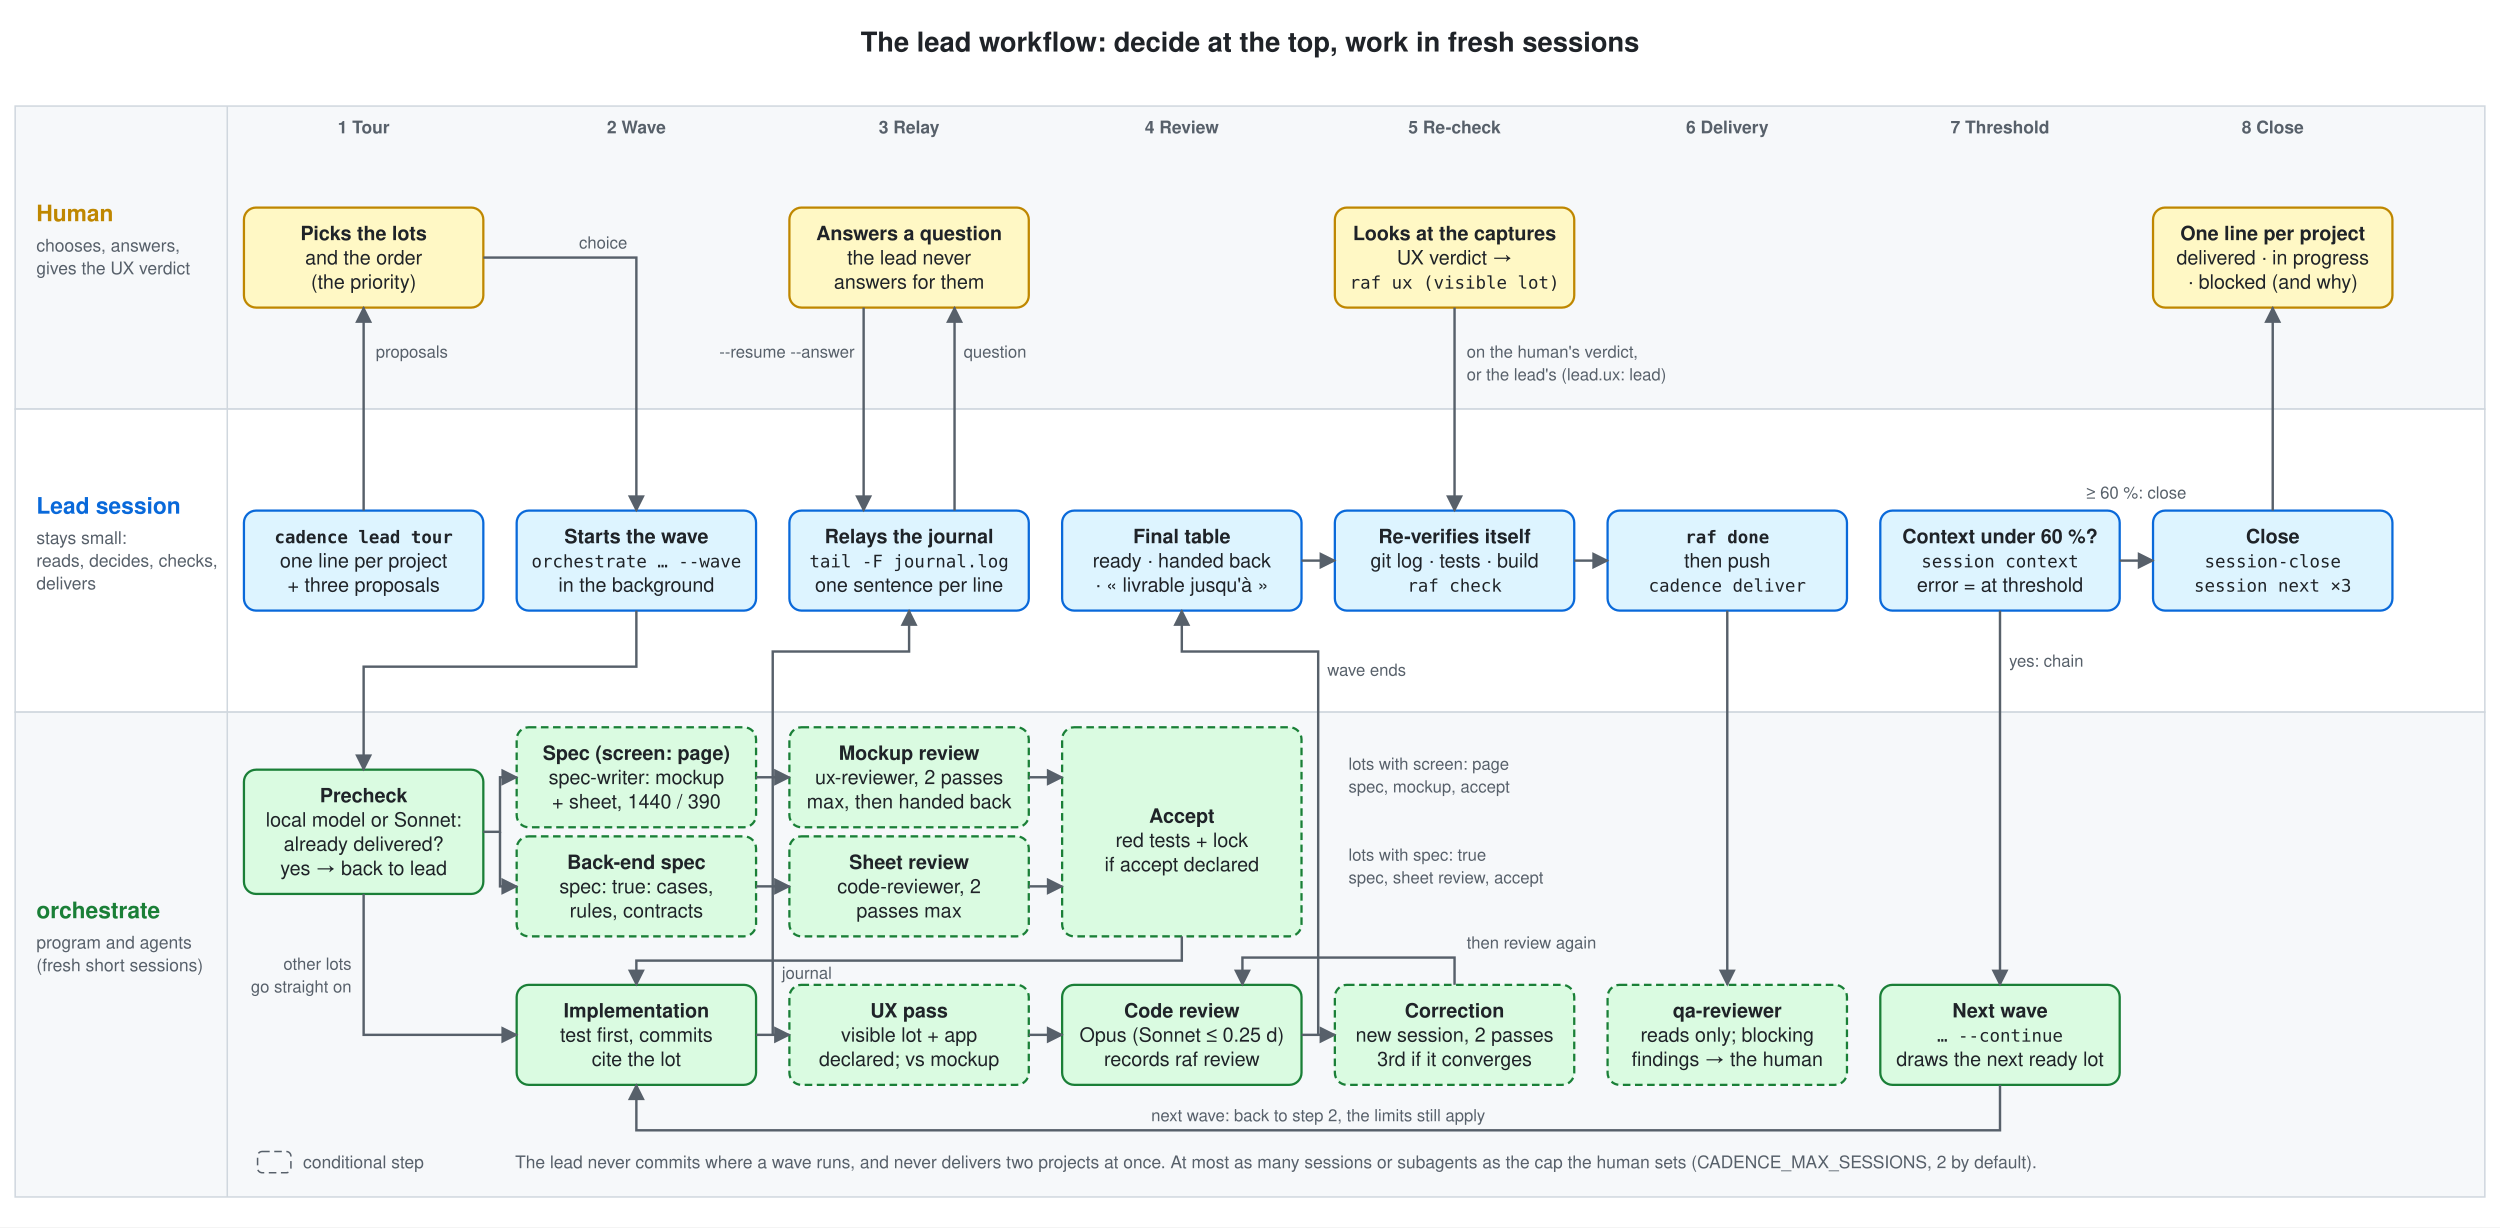
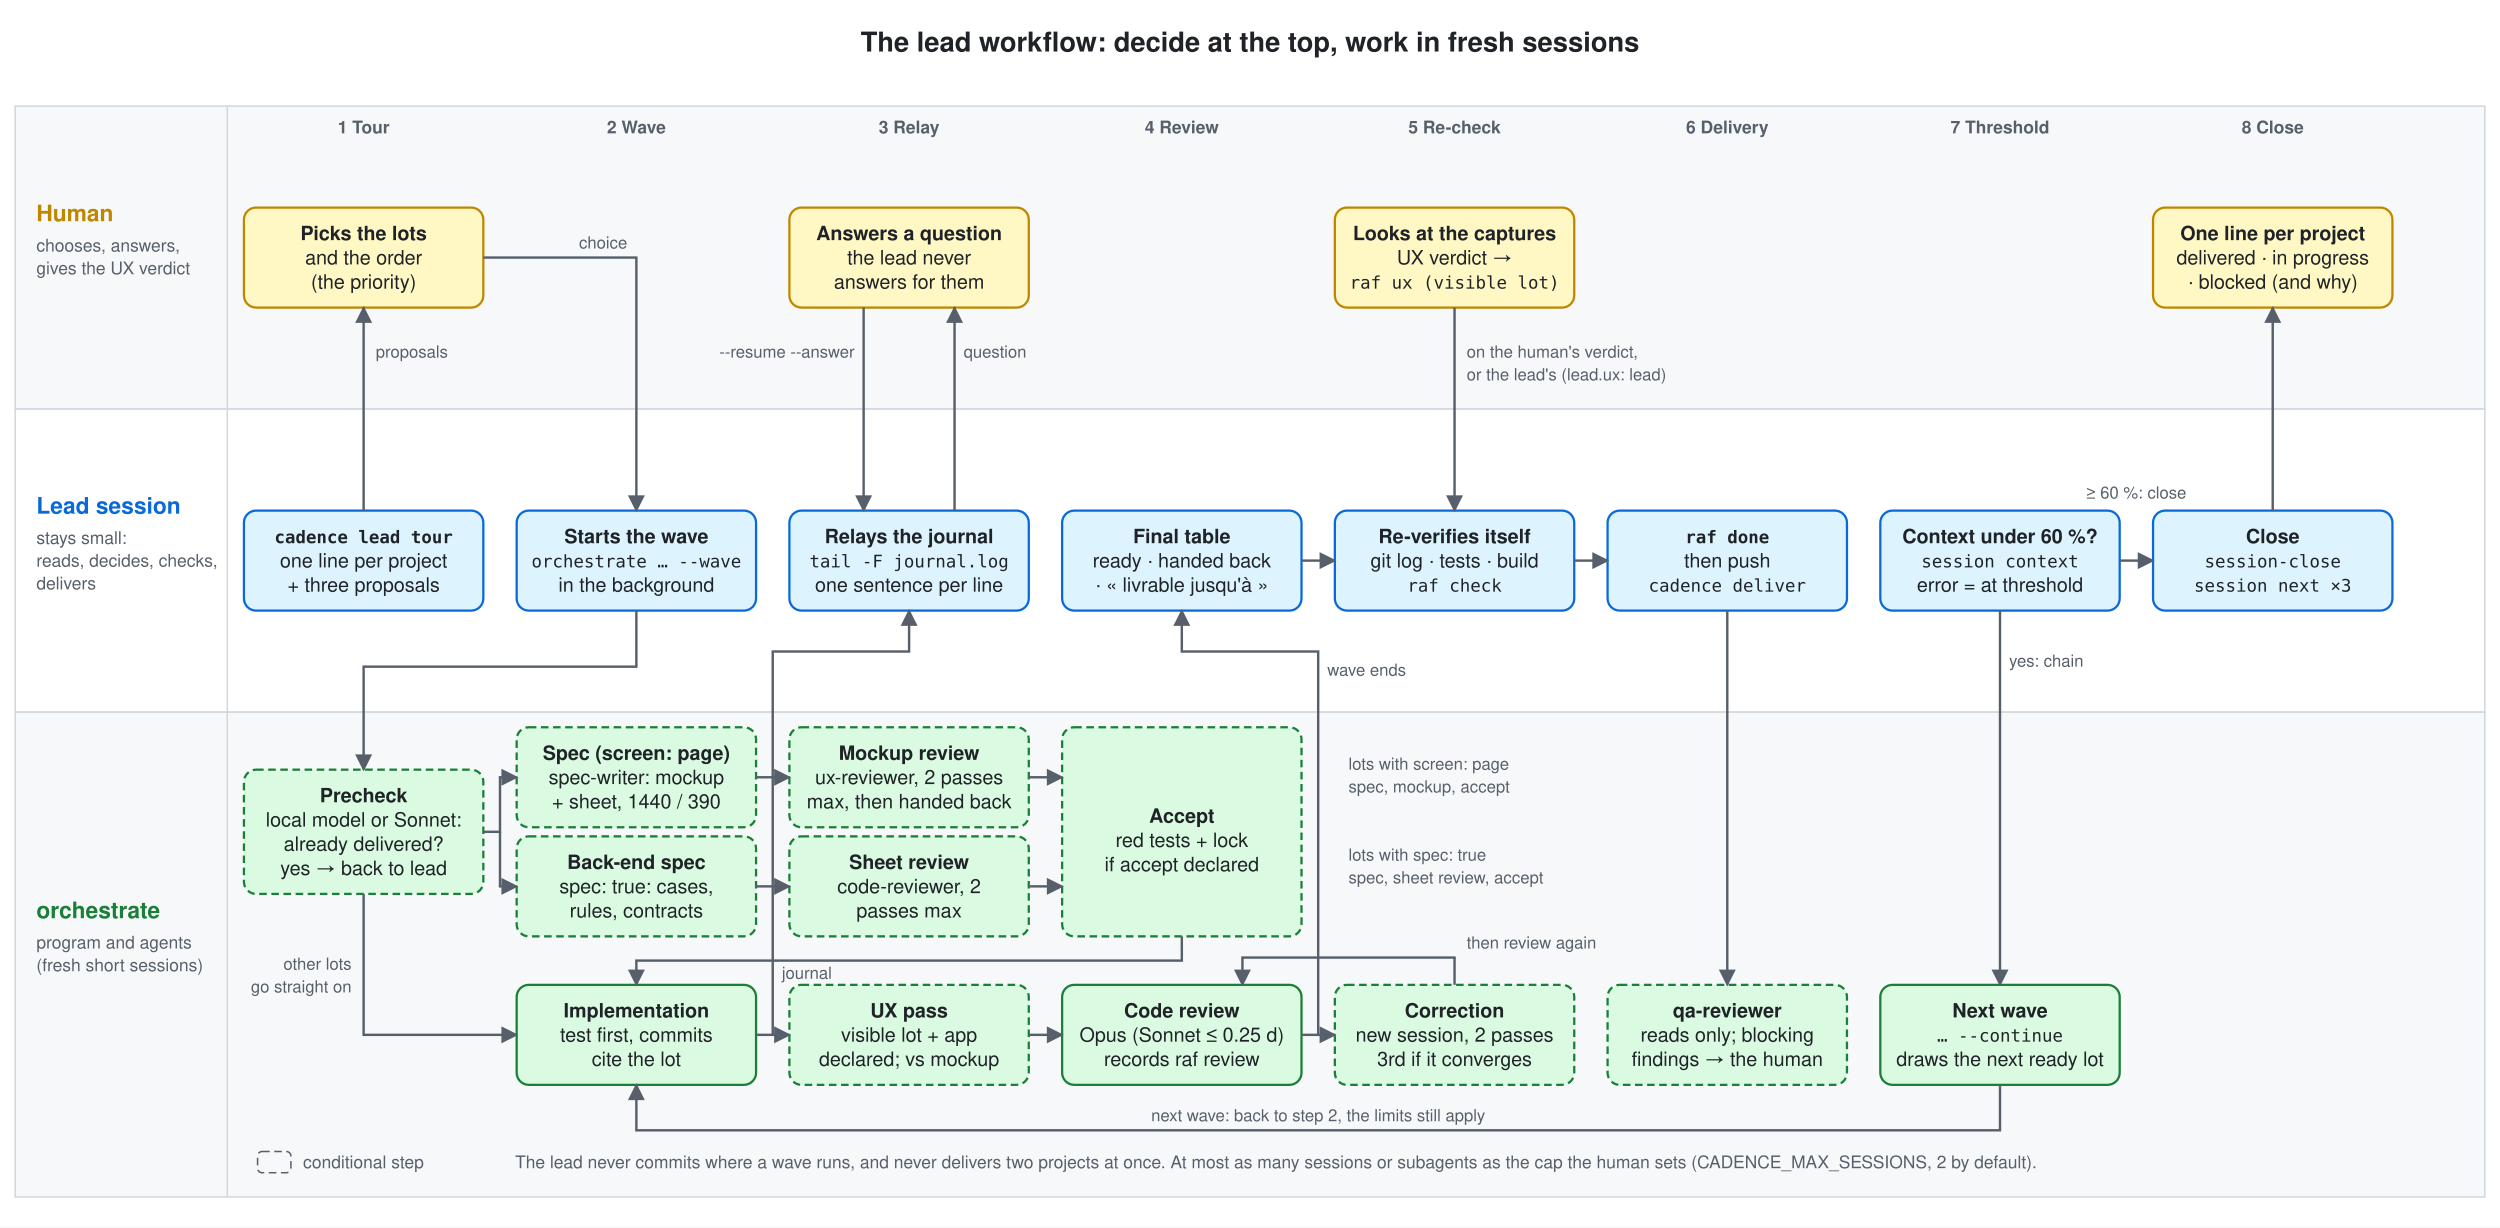
<svg xmlns="http://www.w3.org/2000/svg" viewBox="0 0 1650 810" width="1650" height="810" role="img" font-family="-apple-system,BlinkMacSystemFont,'Segoe UI',Helvetica,Arial,sans-serif" font-size="13" fill="#1f2328">
  <defs>
    <marker id="arr" viewBox="0 0 10 10" refX="9" refY="5" markerWidth="7" markerHeight="7" orient="auto-start-reverse">
      <path d="M0,0 L10,5 L0,10 z" fill="#57606a" />
    </marker>
    <marker id="arrw" viewBox="0 0 10 10" refX="9" refY="5" markerWidth="7" markerHeight="7" orient="auto-start-reverse">
      <path d="M0,0 L10,5 L0,10 z" fill="#cf222e" />
    </marker>
  </defs>
  <rect width="1650" height="810" fill="#ffffff" />
  <text x="825" y="34" text-anchor="middle" font-size="18" font-weight="600">The lead workflow: decide at the top, work in fresh sessions</text>
  <rect x="10" y="70" width="1630" height="200" fill="#f6f8fa" stroke="#d0d7de" />
  <line x1="150" y1="70" x2="150" y2="270" stroke="#d0d7de" />
  <text x="24" y="146" font-weight="700" font-size="15" fill="#bf8700">Human</text>
  <text x="24" y="166" font-size="11.5" fill="#57606a">chooses, answers,</text>
  <text x="24" y="181" font-size="11.5" fill="#57606a">gives the UX verdict</text>
  <rect x="10" y="270" width="1630" height="200" fill="#ffffff" stroke="#d0d7de" />
  <line x1="150" y1="270" x2="150" y2="470" stroke="#d0d7de" />
  <text x="24" y="339" font-weight="700" font-size="15" fill="#0969da">Lead session</text>
  <text x="24" y="359" font-size="11.5" fill="#57606a">stays small:</text>
  <text x="24" y="374" font-size="11.5" fill="#57606a">reads, decides, checks,</text>
  <text x="24" y="389" font-size="11.5" fill="#57606a">delivers</text>
  <rect x="10" y="470" width="1630" height="320" fill="#f6f8fa" stroke="#d0d7de" />
  <line x1="150" y1="470" x2="150" y2="790" stroke="#d0d7de" />
  <text x="24" y="606" font-weight="700" font-size="15" fill="#1a7f37">orchestrate</text>
  <text x="24" y="626" font-size="11.5" fill="#57606a">program and agents</text>
  <text x="24" y="641" font-size="11.5" fill="#57606a">(fresh short sessions)</text>
  <text x="240" y="88" text-anchor="middle" font-size="11.5" font-weight="600" fill="#57606a">1 Tour</text>
  <text x="420" y="88" text-anchor="middle" font-size="11.5" font-weight="600" fill="#57606a">2 Wave</text>
  <text x="600" y="88" text-anchor="middle" font-size="11.5" font-weight="600" fill="#57606a">3 Relay</text>
  <text x="780" y="88" text-anchor="middle" font-size="11.5" font-weight="600" fill="#57606a">4 Review</text>
  <text x="960" y="88" text-anchor="middle" font-size="11.5" font-weight="600" fill="#57606a">5 Re-check</text>
  <text x="1140" y="88" text-anchor="middle" font-size="11.5" font-weight="600" fill="#57606a">6 Delivery</text>
  <text x="1320" y="88" text-anchor="middle" font-size="11.5" font-weight="600" fill="#57606a">7 Threshold</text>
  <text x="1500" y="88" text-anchor="middle" font-size="11.5" font-weight="600" fill="#57606a">8 Close</text>
  <g id="tour">
    <rect x="161" y="337" width="158" height="66" rx="8" fill="#ddf4ff" stroke="#0969da" stroke-width="1.5" />
    <text x="240" y="358.5" text-anchor="middle" font-weight="600" font-family="ui-monospace,SFMono-Regular,Menlo,monospace" font-size="11.5">cadence lead tour</text>
    <text x="240" y="374.5" text-anchor="middle">one line per project</text>
    <text x="240" y="390.5" text-anchor="middle">+ three proposals</text>
  </g>
  <g id="choose">
    <rect x="161" y="137" width="158" height="66" rx="8" fill="#fff8c5" stroke="#bf8700" stroke-width="1.5" />
    <text x="240" y="158.5" text-anchor="middle" font-weight="600">Picks the lots</text>
    <text x="240" y="174.5" text-anchor="middle">and the order</text>
    <text x="240" y="190.5" text-anchor="middle">(the priority)</text>
  </g>
  <g id="launch">
    <rect x="341" y="337" width="158" height="66" rx="8" fill="#ddf4ff" stroke="#0969da" stroke-width="1.5" />
    <text x="420" y="358.5" text-anchor="middle" font-weight="600">Starts the wave</text>
    <text x="420" y="374.5" text-anchor="middle" font-family="ui-monospace,SFMono-Regular,Menlo,monospace" font-size="11.5">orchestrate … --wave</text>
    <text x="420" y="390.5" text-anchor="middle">in the background</text>
  </g>
  <g id="precheck">
-     <rect x="161" y="508" width="158" height="82" rx="8" fill="#dafbe1" stroke="#1a7f37" stroke-width="1.5" />
+     <rect x="161" y="508" width="158" height="82" rx="8" fill="#dafbe1" stroke="#1a7f37" stroke-width="1.5" stroke-dasharray="5 3" />
    <text x="240" y="529.5" text-anchor="middle" font-weight="600">Precheck</text>
    <text x="240" y="545.5" text-anchor="middle">local model or Sonnet:</text>
    <text x="240" y="561.5" text-anchor="middle">already delivered?</text>
    <text x="240" y="577.5" text-anchor="middle">yes → back to lead</text>
  </g>
  <g id="spec">
    <rect x="341" y="480" width="158" height="66" rx="8" fill="#dafbe1" stroke="#1a7f37" stroke-width="1.5" stroke-dasharray="5 3" />
    <text x="420" y="501.5" text-anchor="middle" font-weight="600">Spec (screen: page)</text>
    <text x="420" y="517.5" text-anchor="middle">spec-writer: mockup</text>
    <text x="420" y="533.5" text-anchor="middle">+ sheet, 1440 / 390</text>
  </g>
  <g id="mockup">
    <rect x="521" y="480" width="158" height="66" rx="8" fill="#dafbe1" stroke="#1a7f37" stroke-width="1.5" stroke-dasharray="5 3" />
    <text x="600" y="501.5" text-anchor="middle" font-weight="600">Mockup review</text>
    <text x="600" y="517.5" text-anchor="middle">ux-reviewer, 2 passes</text>
    <text x="600" y="533.5" text-anchor="middle">max, then handed back</text>
  </g>
  <g id="backspec">
    <rect x="341" y="552" width="158" height="66" rx="8" fill="#dafbe1" stroke="#1a7f37" stroke-width="1.5" stroke-dasharray="5 3" />
    <text x="420" y="573.5" text-anchor="middle" font-weight="600">Back-end spec</text>
    <text x="420" y="589.5" text-anchor="middle">spec: true: cases,</text>
    <text x="420" y="605.5" text-anchor="middle">rules, contracts</text>
  </g>
  <g id="sheetreview">
    <rect x="521" y="552" width="158" height="66" rx="8" fill="#dafbe1" stroke="#1a7f37" stroke-width="1.5" stroke-dasharray="5 3" />
    <text x="600" y="573.5" text-anchor="middle" font-weight="600">Sheet review</text>
    <text x="600" y="589.5" text-anchor="middle">code-reviewer, 2</text>
    <text x="600" y="605.5" text-anchor="middle">passes max</text>
  </g>
  <g id="accept">
    <rect x="701" y="480" width="158" height="138" rx="8" fill="#dafbe1" stroke="#1a7f37" stroke-width="1.5" stroke-dasharray="5 3" />
    <text x="780" y="543" text-anchor="middle" font-weight="600">Accept</text>
    <text x="780" y="559" text-anchor="middle">red tests + lock</text>
    <text x="780" y="575" text-anchor="middle">if accept declared</text>
  </g>
  <g id="implement">
    <rect x="341" y="650" width="158" height="66" rx="8" fill="#dafbe1" stroke="#1a7f37" stroke-width="1.5" />
    <text x="420" y="671.5" text-anchor="middle" font-weight="600">Implementation</text>
    <text x="420" y="687.5" text-anchor="middle">test first, commits</text>
    <text x="420" y="703.5" text-anchor="middle">cite the lot</text>
  </g>
  <g id="relay">
    <rect x="521" y="337" width="158" height="66" rx="8" fill="#ddf4ff" stroke="#0969da" stroke-width="1.5" />
    <text x="600" y="358.5" text-anchor="middle" font-weight="600">Relays the journal</text>
    <text x="600" y="374.5" text-anchor="middle" font-family="ui-monospace,SFMono-Regular,Menlo,monospace" font-size="11.5">tail -F journal.log</text>
    <text x="600" y="390.5" text-anchor="middle">one sentence per line</text>
  </g>
  <g id="answer">
    <rect x="521" y="137" width="158" height="66" rx="8" fill="#fff8c5" stroke="#bf8700" stroke-width="1.5" />
    <text x="600" y="158.5" text-anchor="middle" font-weight="600">Answers a question</text>
    <text x="600" y="174.5" text-anchor="middle">the lead never</text>
    <text x="600" y="190.5" text-anchor="middle">answers for them</text>
  </g>
  <g id="uxpass">
    <rect x="521" y="650" width="158" height="66" rx="8" fill="#dafbe1" stroke="#1a7f37" stroke-width="1.5" stroke-dasharray="5 3" />
    <text x="600" y="671.5" text-anchor="middle" font-weight="600">UX pass</text>
    <text x="600" y="687.5" text-anchor="middle">visible lot + app</text>
    <text x="600" y="703.5" text-anchor="middle">declared; vs mockup</text>
  </g>
  <g id="codereview">
    <rect x="701" y="650" width="158" height="66" rx="8" fill="#dafbe1" stroke="#1a7f37" stroke-width="1.5" />
    <text x="780" y="671.5" text-anchor="middle" font-weight="600">Code review</text>
    <text x="780" y="687.5" text-anchor="middle">Opus (Sonnet ≤ 0.25 d)</text>
    <text x="780" y="703.5" text-anchor="middle">records raf review</text>
  </g>
  <g id="fix">
    <rect x="881" y="650" width="158" height="66" rx="8" fill="#dafbe1" stroke="#1a7f37" stroke-width="1.5" stroke-dasharray="5 3" />
    <text x="960" y="671.5" text-anchor="middle" font-weight="600">Correction</text>
    <text x="960" y="687.5" text-anchor="middle">new session, 2 passes</text>
    <text x="960" y="703.5" text-anchor="middle">3rd if it converges</text>
  </g>
  <g id="table">
    <rect x="701" y="337" width="158" height="66" rx="8" fill="#ddf4ff" stroke="#0969da" stroke-width="1.5" />
    <text x="780" y="358.5" text-anchor="middle" font-weight="600">Final table</text>
    <text x="780" y="374.5" text-anchor="middle">ready · handed back</text>
    <text x="780" y="390.5" text-anchor="middle">· « livrable jusqu'à »</text>
  </g>
  <g id="recheck">
    <rect x="881" y="337" width="158" height="66" rx="8" fill="#ddf4ff" stroke="#0969da" stroke-width="1.5" />
    <text x="960" y="358.5" text-anchor="middle" font-weight="600">Re-verifies itself</text>
    <text x="960" y="374.5" text-anchor="middle">git log · tests · build</text>
    <text x="960" y="390.5" text-anchor="middle" font-family="ui-monospace,SFMono-Regular,Menlo,monospace" font-size="11.5">raf check</text>
  </g>
  <g id="uxverdict">
    <rect x="881" y="137" width="158" height="66" rx="8" fill="#fff8c5" stroke="#bf8700" stroke-width="1.5" />
    <text x="960" y="158.5" text-anchor="middle" font-weight="600">Looks at the captures</text>
    <text x="960" y="174.5" text-anchor="middle">UX verdict →</text>
    <text x="960" y="190.5" text-anchor="middle" font-family="ui-monospace,SFMono-Regular,Menlo,monospace" font-size="11.5">raf ux (visible lot)</text>
  </g>
  <g id="done">
    <rect x="1061" y="337" width="158" height="66" rx="8" fill="#ddf4ff" stroke="#0969da" stroke-width="1.5" />
    <text x="1140" y="358.5" text-anchor="middle" font-weight="600" font-family="ui-monospace,SFMono-Regular,Menlo,monospace" font-size="11.5">raf done</text>
    <text x="1140" y="374.5" text-anchor="middle">then push</text>
    <text x="1140" y="390.5" text-anchor="middle" font-family="ui-monospace,SFMono-Regular,Menlo,monospace" font-size="11.5">cadence deliver</text>
  </g>
  <g id="qa">
    <rect x="1061" y="650" width="158" height="66" rx="8" fill="#dafbe1" stroke="#1a7f37" stroke-width="1.5" stroke-dasharray="5 3" />
    <text x="1140" y="671.5" text-anchor="middle" font-weight="600">qa-reviewer</text>
    <text x="1140" y="687.5" text-anchor="middle">reads only; blocking</text>
    <text x="1140" y="703.5" text-anchor="middle">findings → the human</text>
  </g>
  <g id="ctx">
    <rect x="1241" y="337" width="158" height="66" rx="8" fill="#ddf4ff" stroke="#0969da" stroke-width="1.5" />
    <text x="1320" y="358.5" text-anchor="middle" font-weight="600">Context under 60 %?</text>
    <text x="1320" y="374.5" text-anchor="middle" font-family="ui-monospace,SFMono-Regular,Menlo,monospace" font-size="11.5">session context</text>
    <text x="1320" y="390.5" text-anchor="middle">error = at threshold</text>
  </g>
  <g id="next">
    <rect x="1241" y="650" width="158" height="66" rx="8" fill="#dafbe1" stroke="#1a7f37" stroke-width="1.5" />
    <text x="1320" y="671.5" text-anchor="middle" font-weight="600">Next wave</text>
    <text x="1320" y="687.5" text-anchor="middle" font-family="ui-monospace,SFMono-Regular,Menlo,monospace" font-size="11.5">… --continue</text>
    <text x="1320" y="703.5" text-anchor="middle">draws the next ready lot</text>
  </g>
  <g id="close">
    <rect x="1421" y="337" width="158" height="66" rx="8" fill="#ddf4ff" stroke="#0969da" stroke-width="1.5" />
    <text x="1500" y="358.5" text-anchor="middle" font-weight="600">Close</text>
    <text x="1500" y="374.5" text-anchor="middle" font-family="ui-monospace,SFMono-Regular,Menlo,monospace" font-size="11.5">session-close</text>
    <text x="1500" y="390.5" text-anchor="middle" font-family="ui-monospace,SFMono-Regular,Menlo,monospace" font-size="11.5">session next ×3</text>
  </g>
  <g id="report">
    <rect x="1421" y="137" width="158" height="66" rx="8" fill="#fff8c5" stroke="#bf8700" stroke-width="1.5" />
    <text x="1500" y="158.5" text-anchor="middle" font-weight="600">One line per project</text>
    <text x="1500" y="174.5" text-anchor="middle">delivered · in progress</text>
    <text x="1500" y="190.5" text-anchor="middle">· blocked (and why)</text>
  </g>
  <polyline points="240,337 240,203" fill="none" stroke="#57606a" stroke-width="1.6" marker-end="url(#arr)" />
  <text x="248" y="236" text-anchor="start" font-size="11" fill="#57606a" class="lbl">proposals</text>
  <polyline points="319,170 420,170 420,337" fill="none" stroke="#57606a" stroke-width="1.6" marker-end="url(#arr)" />
  <text x="414" y="164" text-anchor="end" font-size="11" fill="#57606a" class="lbl">choice</text>
  <polyline points="499,683 521,683" fill="none" stroke="#57606a" stroke-width="1.6" marker-end="url(#arr)" />
  <polyline points="679,683 701,683" fill="none" stroke="#57606a" stroke-width="1.6" marker-end="url(#arr)" />
  <polyline points="859,683 881,683" fill="none" stroke="#57606a" stroke-width="1.6" marker-end="url(#arr)" />
  <polyline points="960,650 960,632 820,632 820,650" fill="none" stroke="#57606a" stroke-width="1.6" marker-end="url(#arr)" />
  <text x="968" y="626" text-anchor="start" font-size="11" fill="#57606a" class="lbl">then review again</text>
  <polyline points="870,683 870,430 780,430 780,403" fill="none" stroke="#57606a" stroke-width="1.6" marker-end="url(#arr)" />
  <text x="876" y="446" text-anchor="start" font-size="11" fill="#57606a" class="lbl">wave ends</text>
  <polyline points="510,683 510,430 600,430 600,403" fill="none" stroke="#57606a" stroke-width="1.6" marker-end="url(#arr)" />
  <text x="516" y="646" text-anchor="start" font-size="11" fill="#57606a" class="lbl">journal</text>
  <polyline points="630,337 630,203" fill="none" stroke="#57606a" stroke-width="1.6" marker-end="url(#arr)" />
  <text x="636" y="236" text-anchor="start" font-size="11" fill="#57606a" class="lbl">question</text>
  <polyline points="570,203 570,337" fill="none" stroke="#57606a" stroke-width="1.6" marker-end="url(#arr)" />
  <text x="564" y="236" text-anchor="end" font-size="11" class="lbl" fill="#57606a">--resume --answer</text>
  <polyline points="859,370 881,370" fill="none" stroke="#57606a" stroke-width="1.6" marker-end="url(#arr)" />
  <polyline points="960,203 960,337" fill="none" stroke="#57606a" stroke-width="1.6" marker-end="url(#arr)" />
  <text x="968" y="236" text-anchor="start" font-size="11" fill="#57606a" class="lbl">on the human's verdict,</text>
  <text x="968" y="251" text-anchor="start" font-size="11" fill="#57606a" class="lbl">or the lead's (lead.ux: lead)</text>
  <polyline points="1039,370 1061,370" fill="none" stroke="#57606a" stroke-width="1.6" marker-end="url(#arr)" />
  <polyline points="1140,403 1140,650" fill="none" stroke="#57606a" stroke-width="1.6" marker-end="url(#arr)" />
  <polyline points="1320,403 1320,650" fill="none" stroke="#57606a" stroke-width="1.6" marker-end="url(#arr)" />
  <text x="1326" y="440" text-anchor="start" font-size="11" fill="#57606a" class="lbl">yes: chain</text>
  <polyline points="1399,370 1421,370" fill="none" stroke="#57606a" stroke-width="1.6" marker-end="url(#arr)" />
  <text x="1410" y="329" text-anchor="middle" font-size="11" fill="#57606a" class="lbl">≥ 60 %: close</text>
  <polyline points="1500,337 1500,203" fill="none" stroke="#57606a" stroke-width="1.6" marker-end="url(#arr)" />
  <polyline points="1320,716 1320,746 420,746 420,716" fill="none" stroke="#57606a" stroke-width="1.6" marker-end="url(#arr)" />
  <text x="870" y="740" text-anchor="middle" font-size="11" fill="#57606a" class="lbl">next wave: back to step 2, the limits still apply</text>
  <rect x="170" y="760" width="22" height="14" rx="3" fill="none" stroke="#57606a" stroke-dasharray="5 3" />
  <text x="200" y="771" font-size="11.5" fill="#57606a">conditional step</text>
  <text x="340" y="771" font-size="11.5" fill="#57606a">The lead never commits where a wave runs, and never delivers two projects at once. At most as many sessions or subagents as the cap the human sets (CADENCE_MAX_SESSIONS, 2 by default).</text>
  <polyline points="420,403 420,440 240,440 240,508" fill="none" stroke="#57606a" stroke-width="1.6" marker-end="url(#arr)" />
  <polyline points="319,549 330,549 330,513 341,513" fill="none" stroke="#57606a" stroke-width="1.6" marker-end="url(#arr)" />
  <polyline points="330,549 330,585 341,585" fill="none" stroke="#57606a" stroke-width="1.6" marker-end="url(#arr)" />
  <polyline points="499,513 521,513" fill="none" stroke="#57606a" stroke-width="1.6" marker-end="url(#arr)" />
  <polyline points="679,513 701,513" fill="none" stroke="#57606a" stroke-width="1.6" marker-end="url(#arr)" />
  <polyline points="499,585 521,585" fill="none" stroke="#57606a" stroke-width="1.6" marker-end="url(#arr)" />
  <polyline points="679,585 701,585" fill="none" stroke="#57606a" stroke-width="1.6" marker-end="url(#arr)" />
  <polyline points="240,590 240,683 341,683" fill="none" stroke="#57606a" stroke-width="1.6" marker-end="url(#arr)" />
  <polyline points="780,618 780,634 420,634 420,650" fill="none" stroke="#57606a" stroke-width="1.6" marker-end="url(#arr)" />
  <text x="232" y="640" text-anchor="end" font-size="11" fill="#57606a" class="lbl">other lots</text>
  <text x="232" y="655" text-anchor="end" font-size="11" fill="#57606a" class="lbl">go straight on</text>
  <text x="890" y="508" text-anchor="start" font-size="11" fill="#57606a" class="lbl">lots with screen: page</text>
  <text x="890" y="523" text-anchor="start" font-size="11" fill="#57606a" class="lbl">spec, mockup, accept</text>
  <text x="890" y="568" text-anchor="start" font-size="11" fill="#57606a" class="lbl">lots with spec: true</text>
  <text x="890" y="583" text-anchor="start" font-size="11" fill="#57606a" class="lbl">spec, sheet review, accept</text>
</svg>
